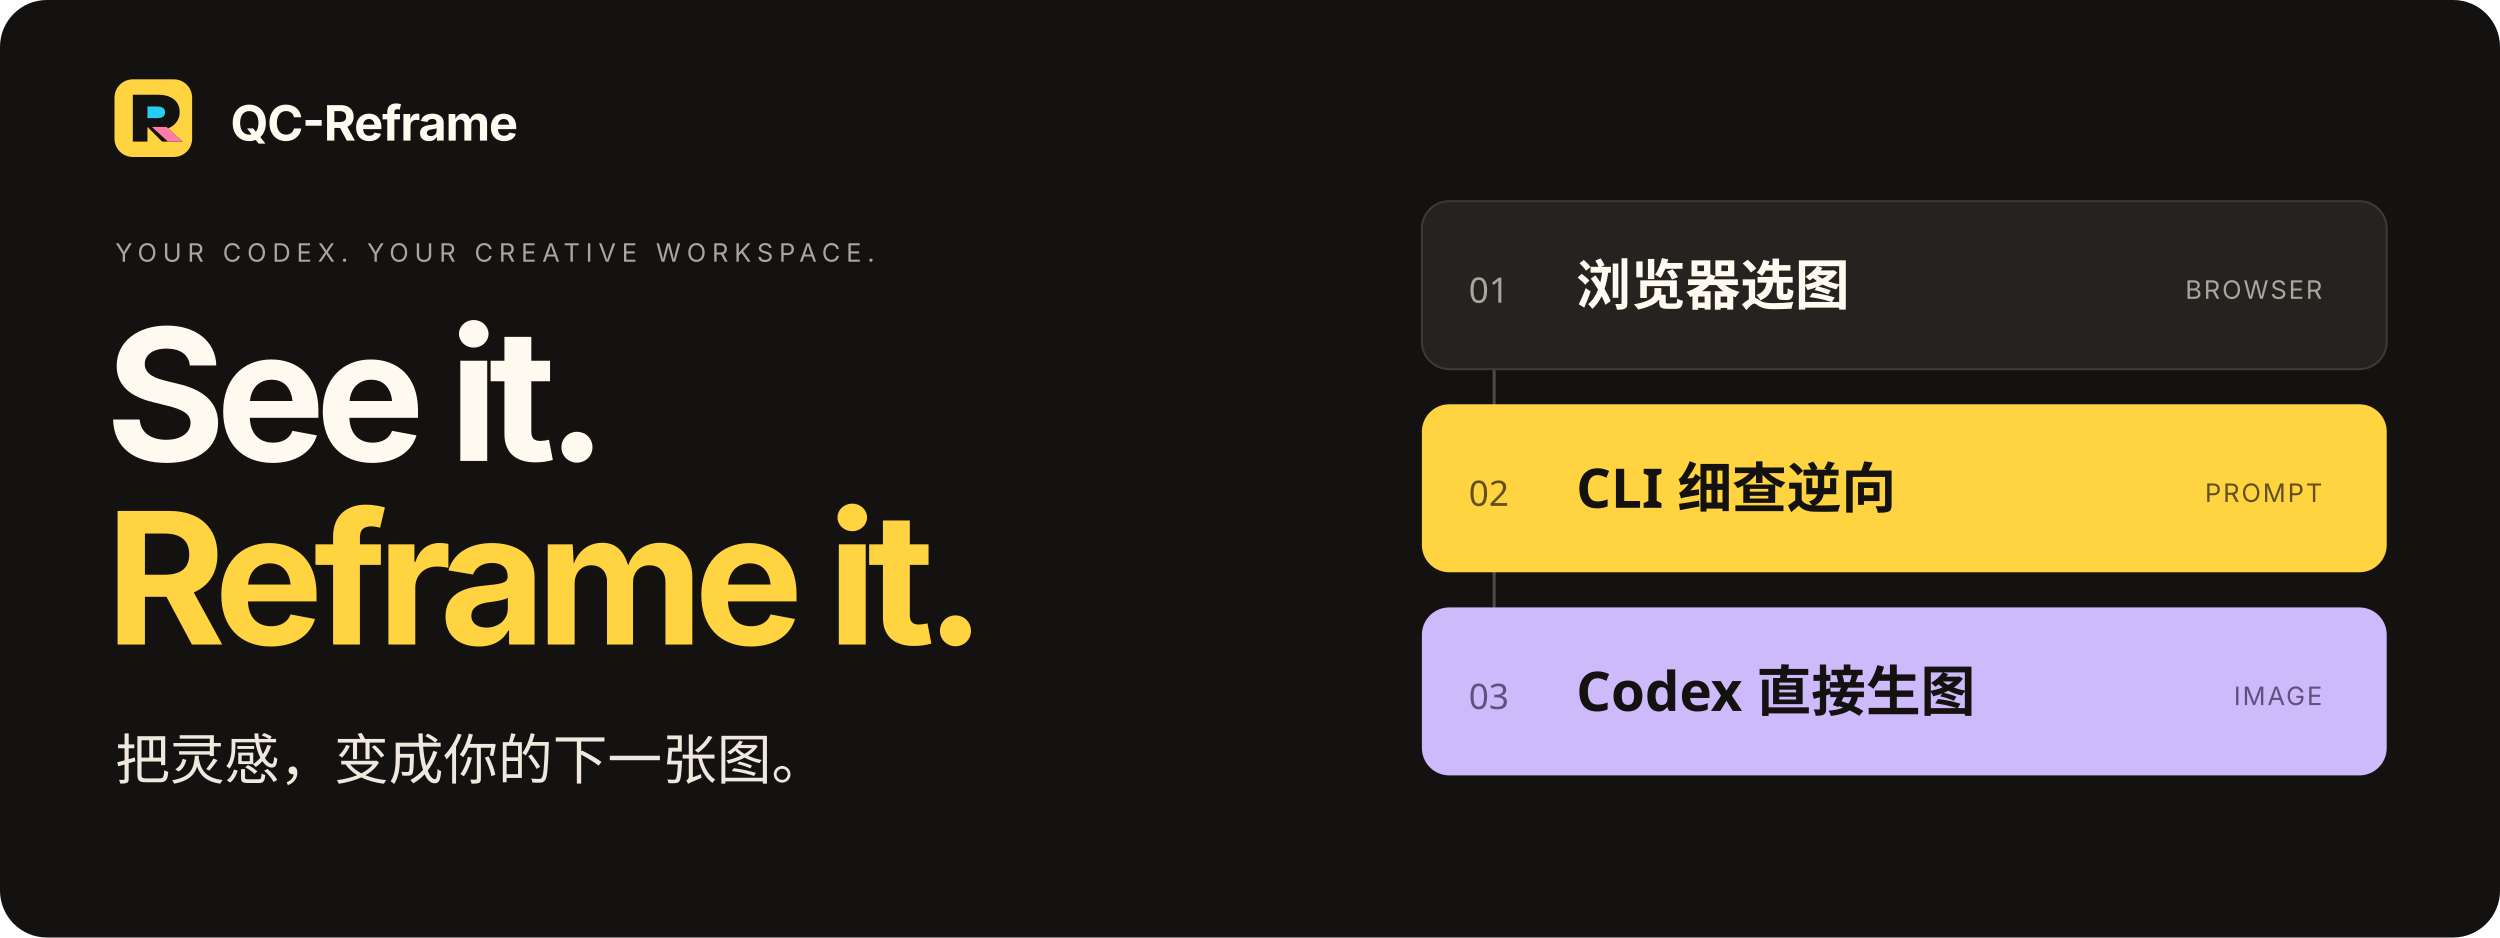
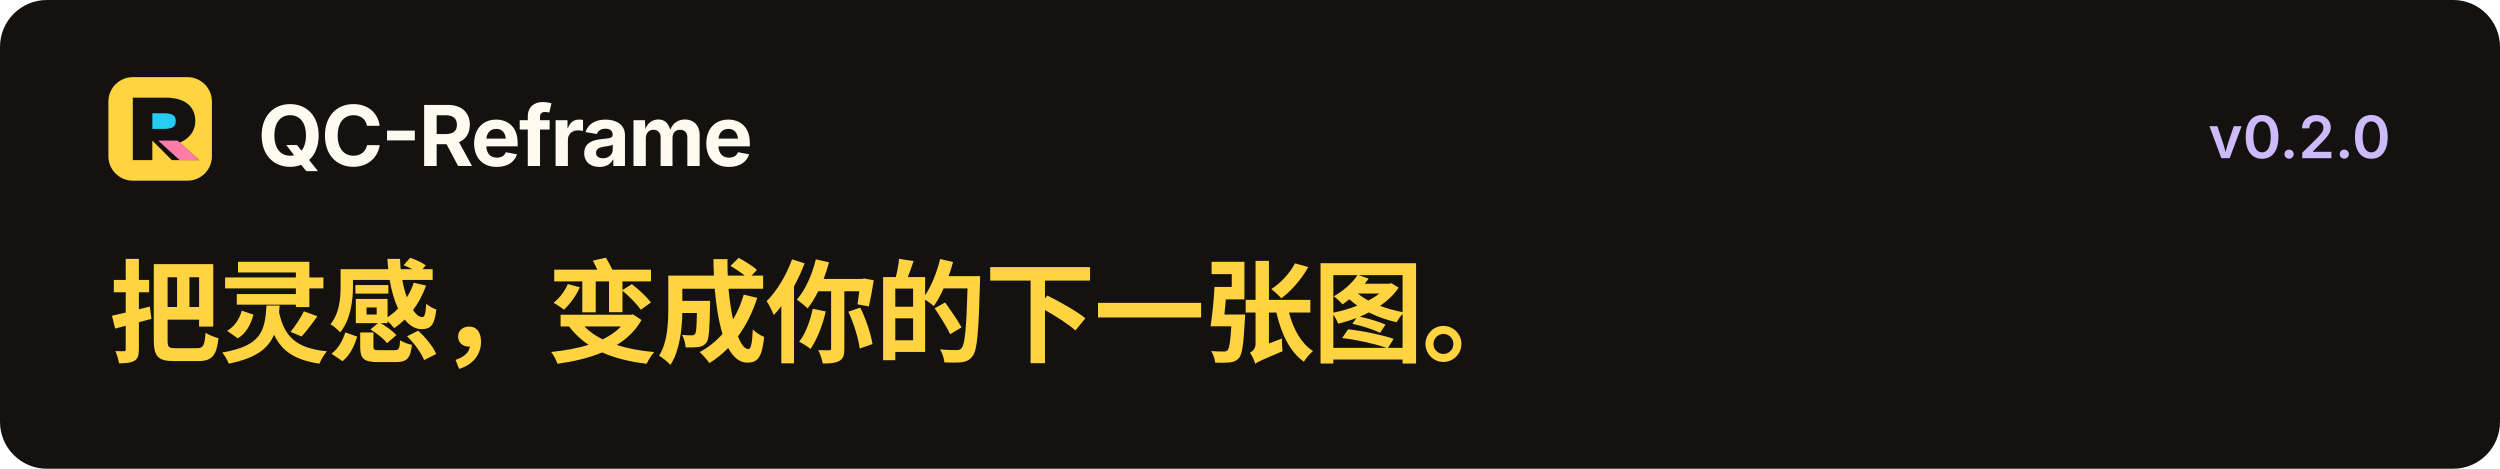
- <svg xmlns="http://www.w3.org/2000/svg" width="1280" height="480" viewBox="0 0 1280 480" fill="none" role="img" aria-labelledby="title desc">
-   <rect width="1280" height="480" rx="24" fill="#141111" />
-   <g transform="translate(56 38) scale(.75)">
+ <svg xmlns="http://www.w3.org/2000/svg" width="1280" height="240" viewBox="0 0 1280 240" fill="none" role="img" aria-labelledby="title desc">
+   <rect width="1280" height="240" rx="24" fill="#141111" />
+   <g transform="translate(52 36) scale(1)">
    <rect x="6" y="6" width="56" height="56" rx="14" fill="#141111" />
    <rect x="2" y="2" width="56" height="56" rx="14" fill="#ffd440" stroke="#141111" stroke-width="3" />
    <path d="M16 46V14h17c9 0 15 4 15 12 0 5-3 9-8 11l10 9H36L26 36v10Z" fill="#141111" />
    <path d="M26 22h6c4 0 6 1 6 4s-2 4-6 4h-6Z" fill="#27ccf3" />
    <path d="m29 36 11 10h10L39 36Z" fill="#fe7da8" />
  </g>
-   <g font-family="Inter, -apple-system, BlinkMacSystemFont, 'Segoe UI', sans-serif">
-     <text x="118" y="72" fill="#fffaf0" font-size="25" font-weight="650" letter-spacing="-.6">QC-Reframe</text>
-     <text x="59" y="134" fill="#aaa59d" font-size="13" letter-spacing="3">YOUR CODEX. YOUR CREATIVE WORKSPACE.</text>
-     <text x="54" y="236" fill="#fffaf0" font-size="94" font-weight="700" letter-spacing="-5">See it.</text>
-     <text x="54" y="330" fill="#ffd440" font-size="94" font-weight="700" letter-spacing="-5">Reframe it.</text>
-     <text x="59" y="399" fill="#eee8de" font-family="'PingFang SC', 'Microsoft YaHei', sans-serif" font-size="28" font-weight="500">把灵感，变成你的下一张图。</text>
-     <path d="M765 123V373" stroke="#524b45" stroke-width="1.5" />
-     <g font-family="'PingFang SC', 'Microsoft YaHei', sans-serif">
-       <rect x="728" y="103" width="494" height="86" rx="14" fill="#252220" stroke="#403a35" />
-       <text x="752" y="155" fill="#aaa59d" font-size="18">01</text>
-       <text x="807" y="156" fill="#fffaf0" font-size="28" font-weight="600">浏览器选图</text>
-       <text x="1189" y="153" text-anchor="end" fill="#aaa59d" font-family="Inter, sans-serif" font-size="13" letter-spacing="1">BROWSER</text>
-       <rect x="728" y="207" width="494" height="86" rx="14" fill="#ffd440" />
-       <text x="752" y="259" fill="#625019" font-size="18">02</text>
-       <text x="807" y="260" fill="#141111" font-size="28" font-weight="600">CLI 细查逆向</text>
-       <text x="1189" y="257" text-anchor="end" fill="#625019" font-family="Inter, sans-serif" font-size="13" letter-spacing="1">PROMPT</text>
-       <rect x="728" y="311" width="494" height="86" rx="14" fill="#ccbafa" />
-       <text x="752" y="363" fill="#61507f" font-size="18">03</text>
-       <text x="807" y="364" fill="#141111" font-size="28" font-weight="600">Codex 直接生图</text>
-       <text x="1189" y="361" text-anchor="end" fill="#61507f" font-family="Inter, sans-serif" font-size="13" letter-spacing="1">IMAGE</text>
-     </g>
+   <g font-family="Inter, -apple-system, BlinkMacSystemFont, 'Segoe UI', 'PingFang SC', 'Microsoft YaHei', sans-serif">
+     <text x="132" y="85" fill="#fffaf0" font-size="43" font-weight="650" letter-spacing="-1">QC-Reframe</text>
+     <text x="56" y="181" fill="#ffd440" font-size="57" font-weight="650" letter-spacing="-1">把灵感，变成你的下一张图。</text>
+     <text x="1224" y="81" text-anchor="end" fill="#ccbafa" font-size="30" font-weight="600">v0.2.0</text>
  </g>
</svg>
